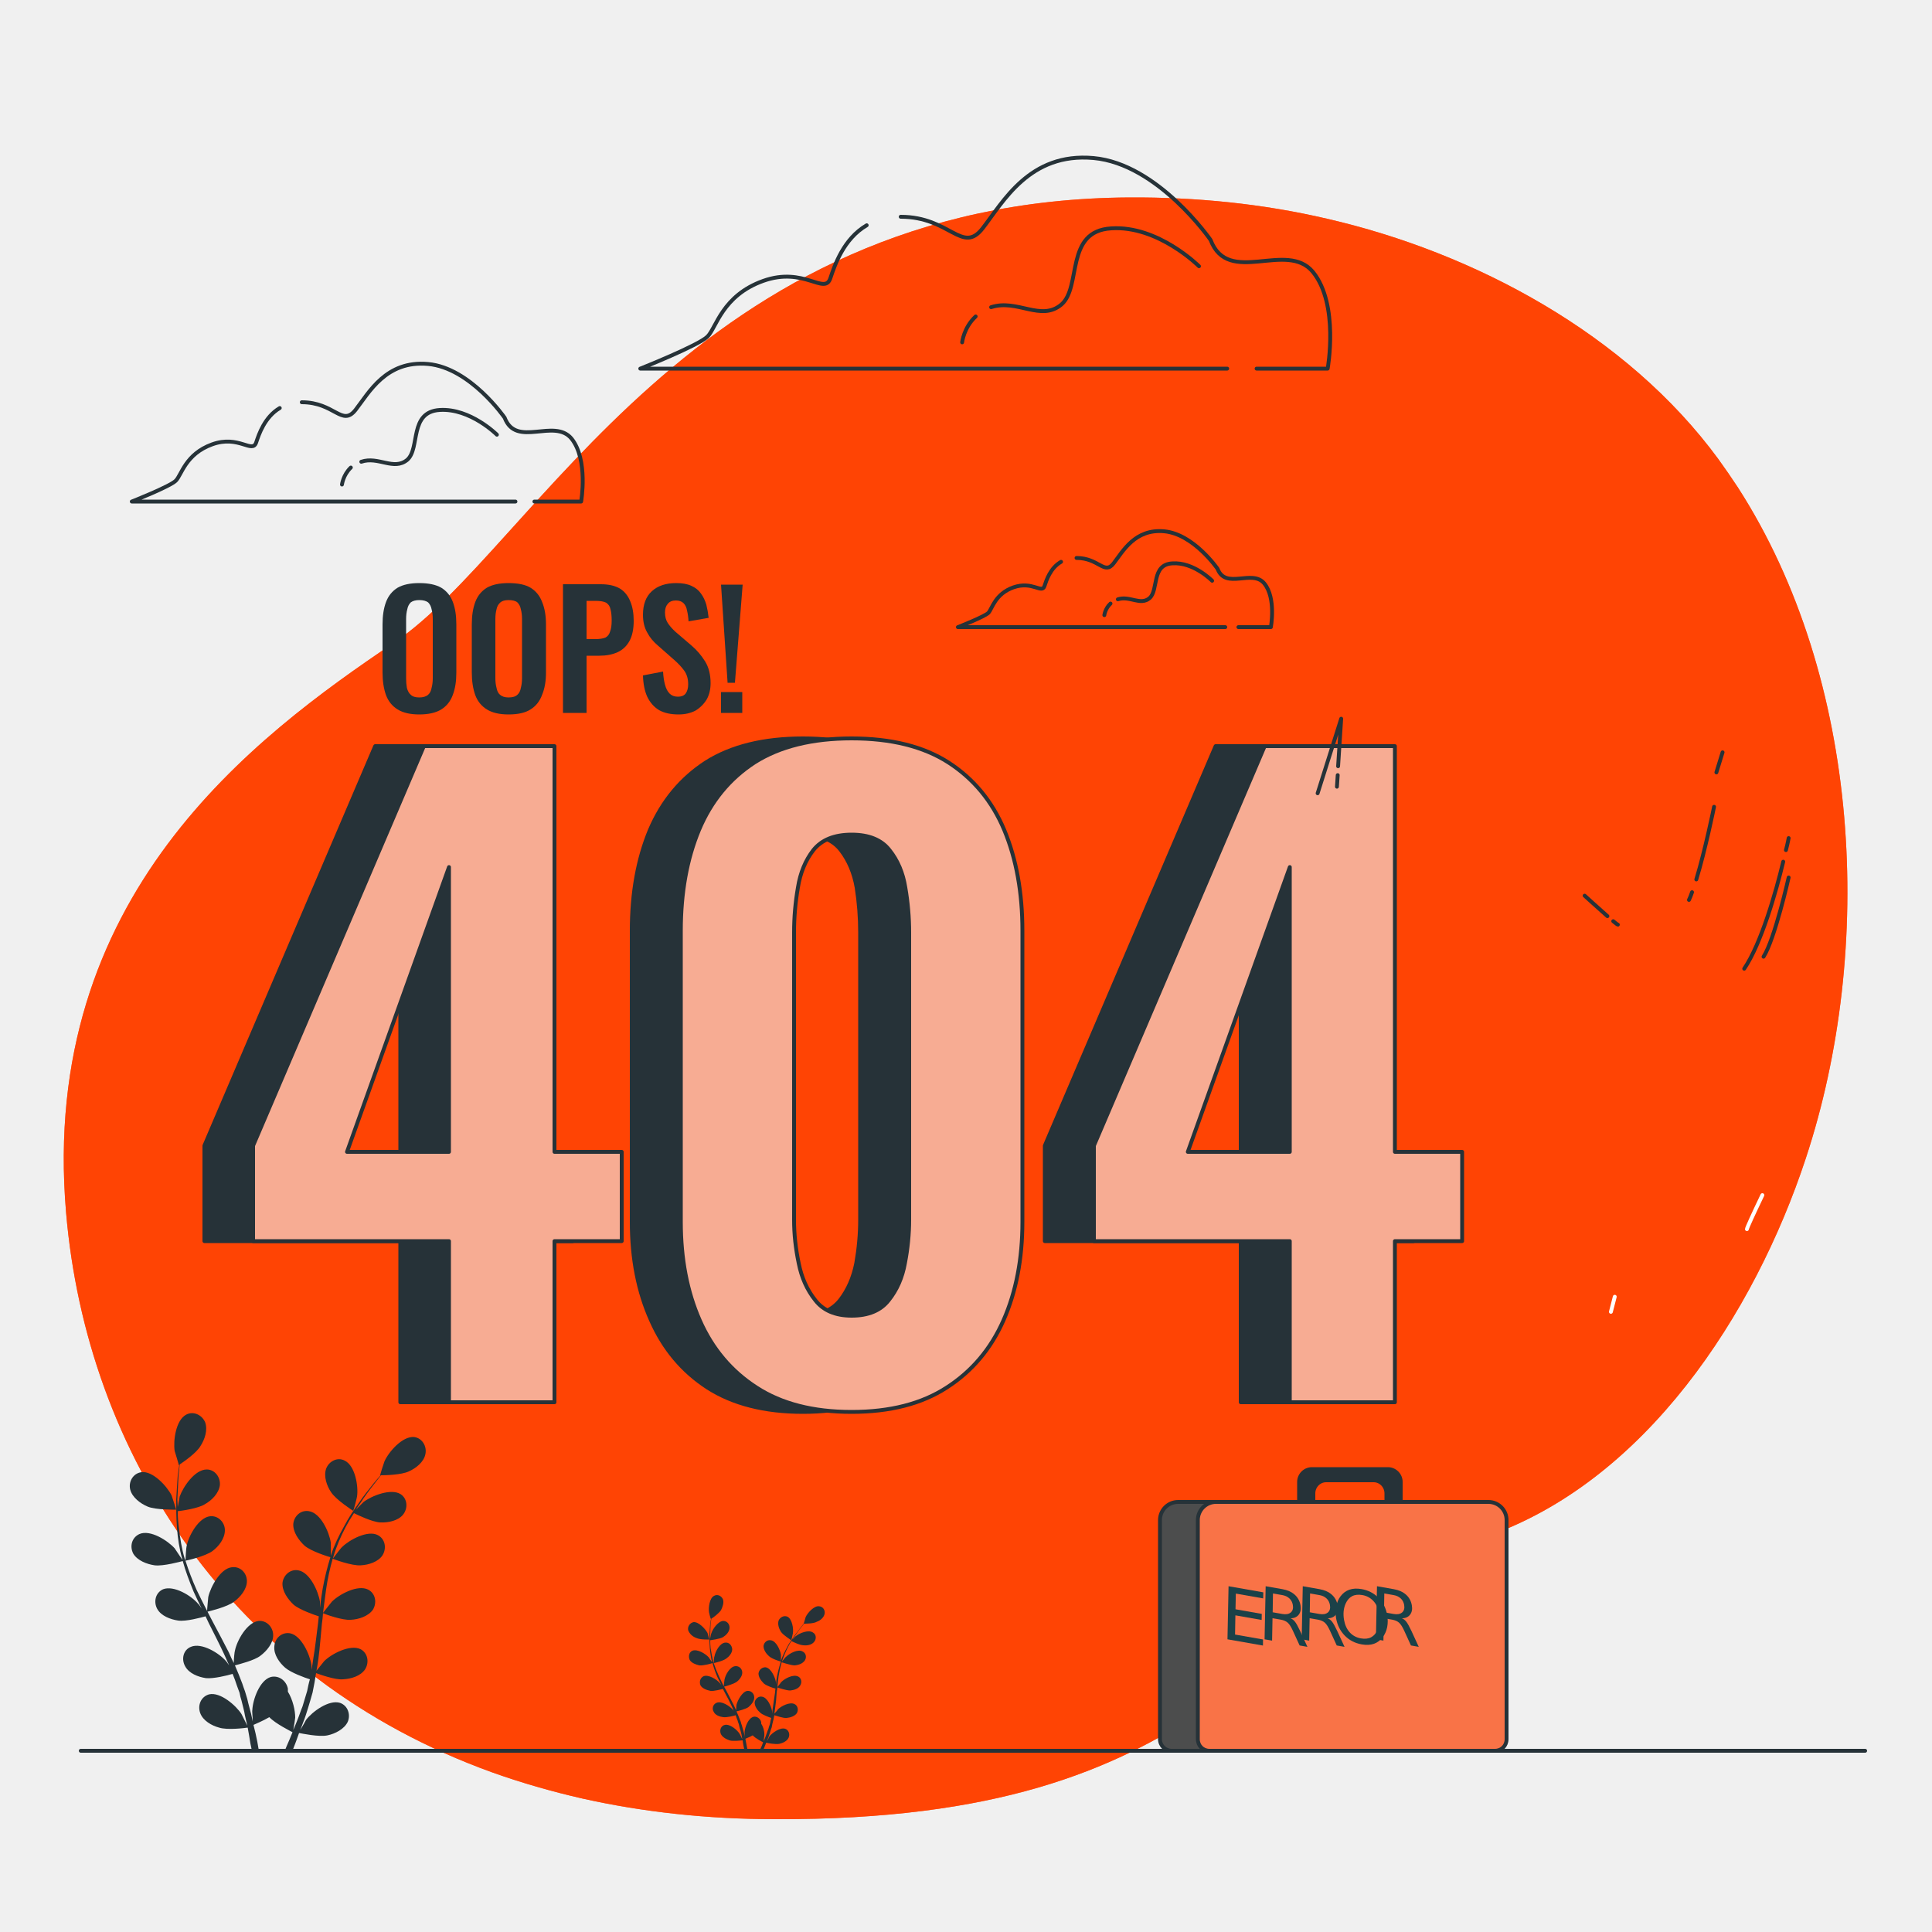
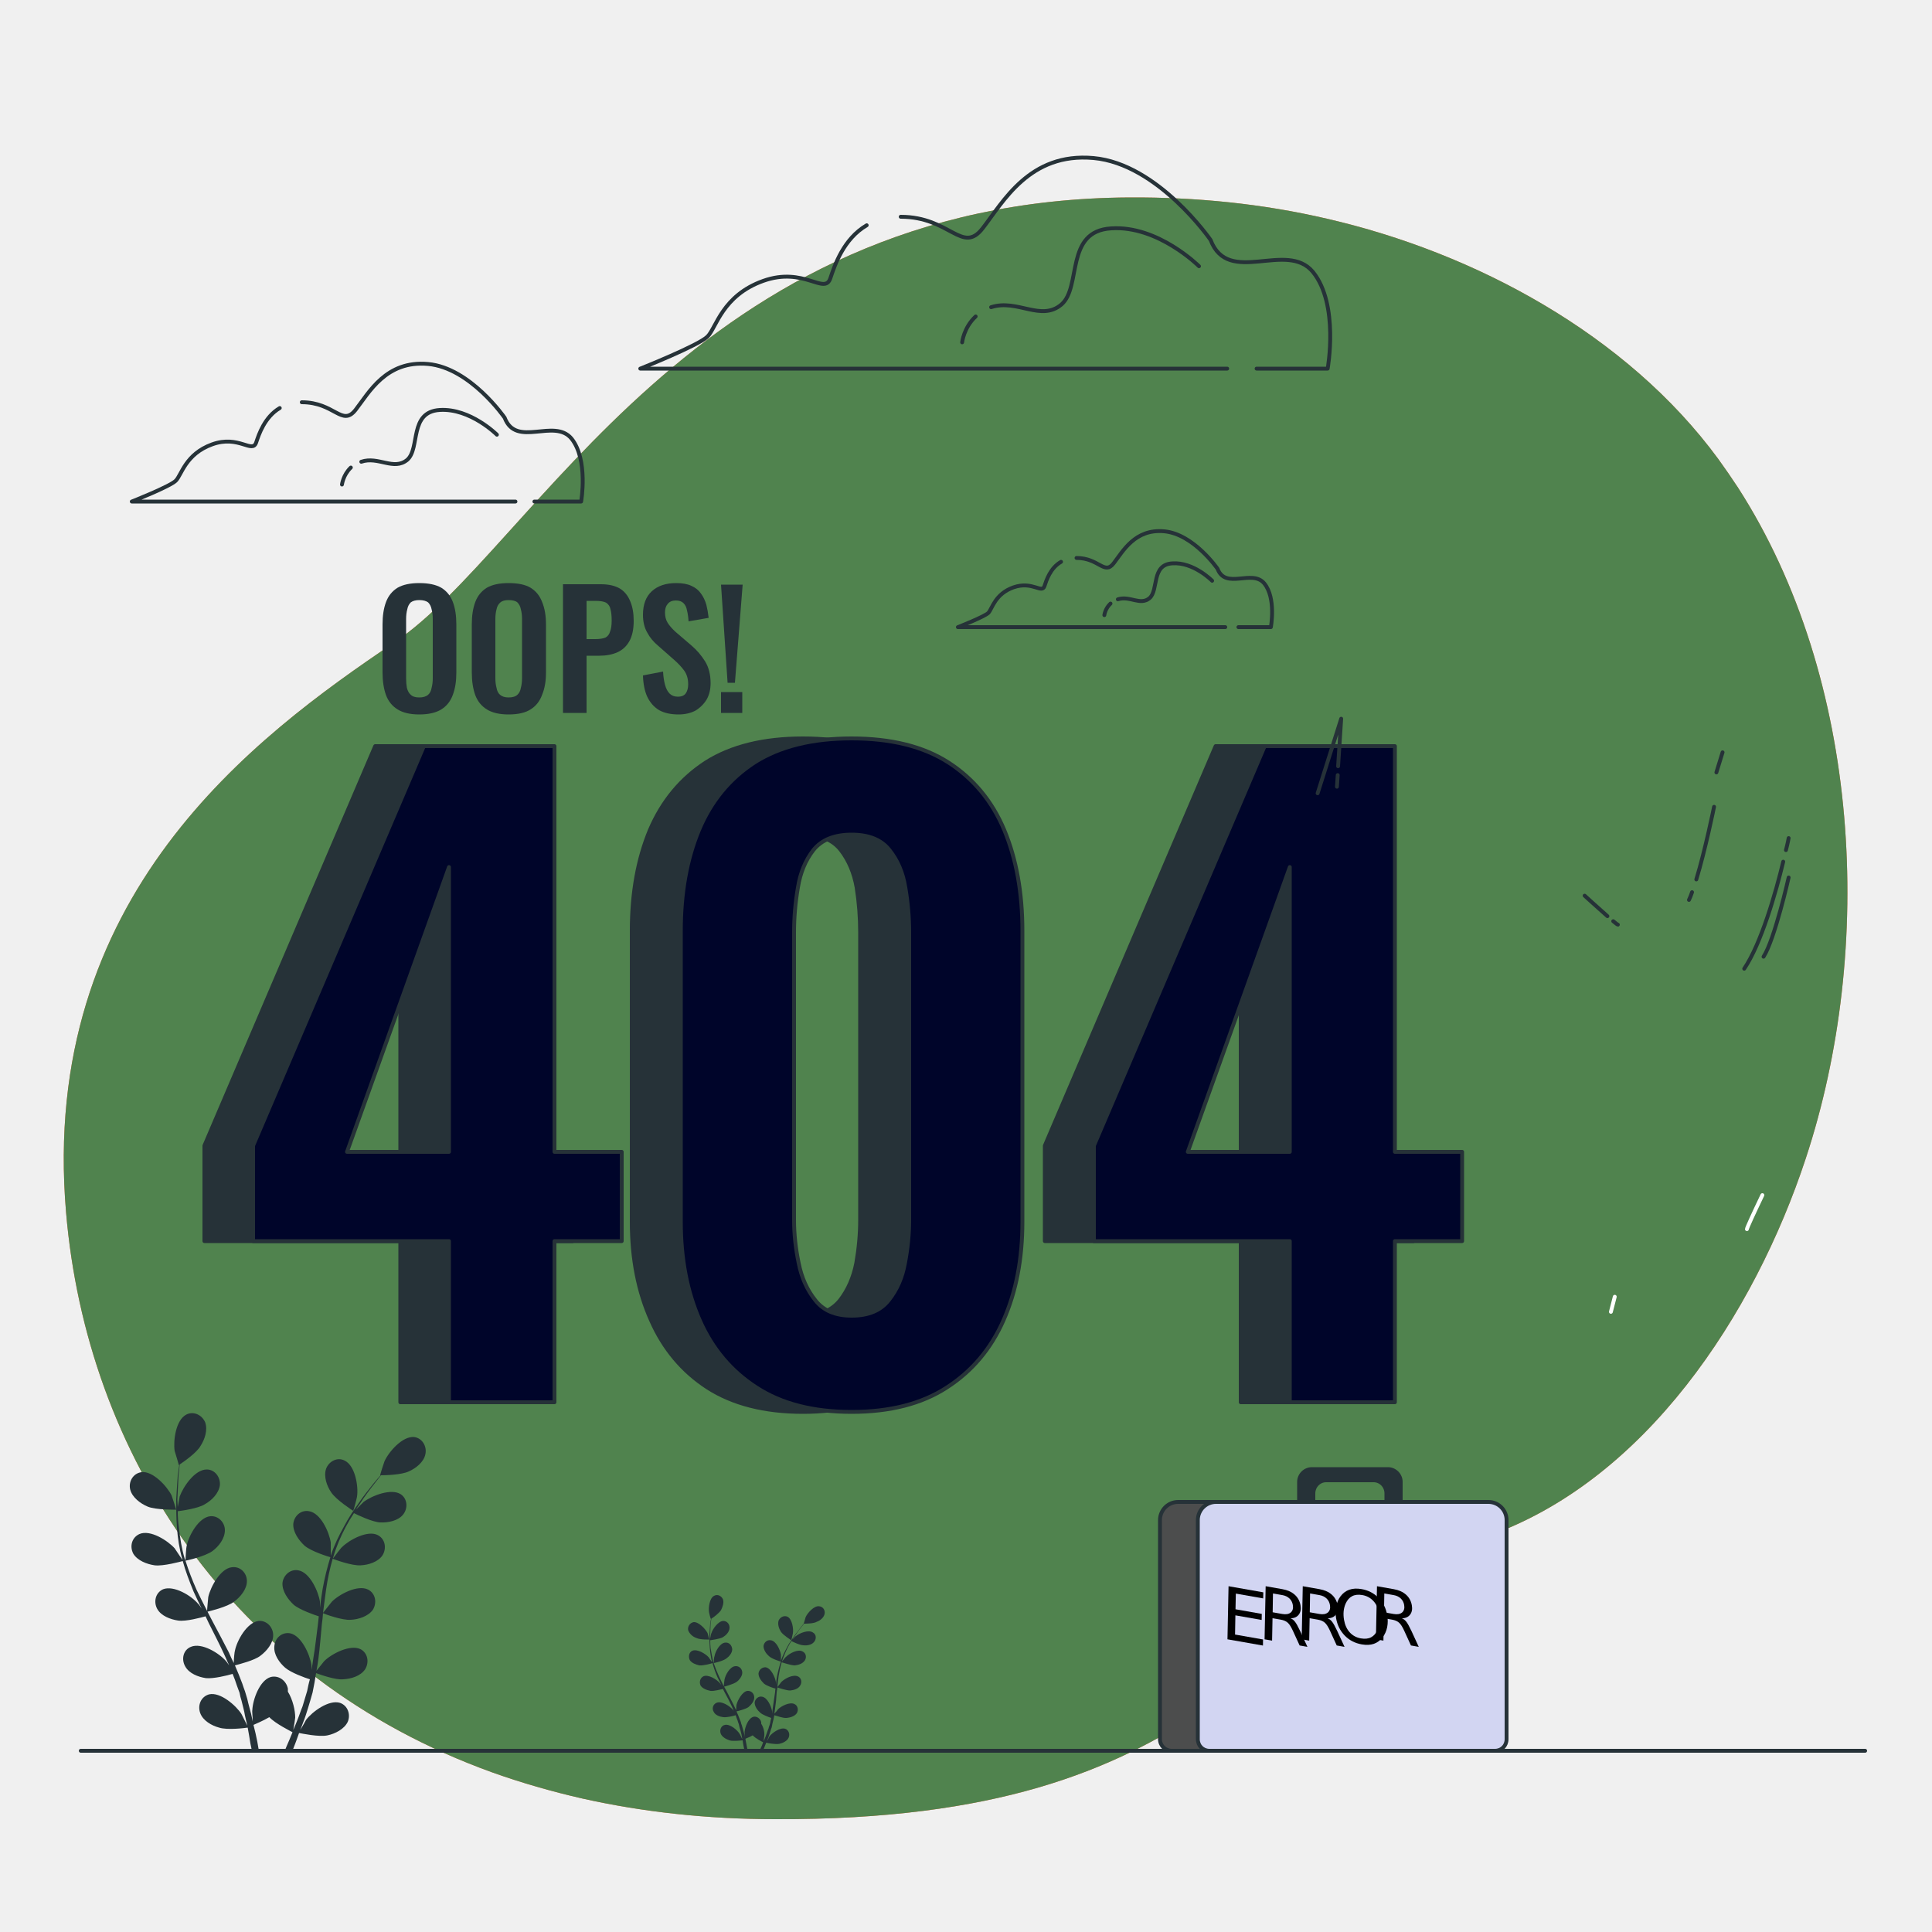
<svg xmlns="http://www.w3.org/2000/svg" version="1.2" viewBox="0 0 500 500" width="500" height="500">
-   <style>tspan{white-space:pre}.a{fill:#ff3d04}.b{opacity:.7;fill:#ff4704}.c{fill:none;stroke:#263238;stroke-linecap:round;stroke-linejoin:round}.d{fill:#263238}.e{fill:#263238;stroke:#263238;stroke-linecap:round;stroke-linejoin:round}.f{fill:#f7ac93;stroke:#263238;stroke-linecap:round;stroke-linejoin:round}.g{fill:#4c4d4d;stroke:#263238;stroke-linecap:round;stroke-linejoin:round}.h{fill:#f97347;stroke:#263238;stroke-linecap:round;stroke-linejoin:round}.i{fill:none;stroke:#fff;stroke-linecap:round;stroke-linejoin:round}.j{fill:#92e3a9;stroke:#263238;stroke-linecap:round;stroke-linejoin:round}.k{fill:#fff;stroke:#263238;stroke-linecap:round;stroke-linejoin:round}.l{fill:#8a8a8a;stroke:#263238;stroke-linecap:round;stroke-linejoin:round}.m{font-size: 24px;fill: #1b4148;font-weight: 400;font-style: italic;font-family: "DejaVuSans-Oblique", "DejaVu Sans"}</style>
+   <style>tspan{white-space:pre}.a{fill:#ff3d04}.b{opacity:.7;fill:#05a16d}.c{fill:none;stroke:#263238;stroke-linecap:round;stroke-linejoin:round}.d{fill:#263238}.e{fill:#263238;stroke:#263238;stroke-linecap:round;stroke-linejoin:round}.f{fill:#00052a;stroke:#263238;stroke-linecap:round;stroke-linejoin:round}.g{fill:#4c4d4d;stroke:#263238;stroke-linecap:round;stroke-linejoin:round}.h{fill:#d2d5f2;stroke:#263238;stroke-linecap:round;stroke-linejoin:round}.i{fill:none;stroke:#fff;stroke-linecap:round;stroke-linejoin:round}.j{fill:#92e3a9;stroke:#263238;stroke-linecap:round;stroke-linejoin:round}.k{fill:#fff;stroke:#263238;stroke-linecap:round;stroke-linejoin:round}.l{fill:#8a8a8a;stroke:#263238;stroke-linecap:round;stroke-linejoin:round}.m{font-size: 24px;fill: #000000;font-weight: 400;font-style: italic;font-family: "DejaVuSans-Oblique", "DejaVu Sans"}</style>
  <path class="a" d="m467.3 299.9c-13.2 40-41.5 83.8-83.3 98-63.1 21.5-68.8 73.3-183.3 72.9-17.9 0-34.5-1.9-49.8-5.3q-12.3-2.8-23.5-6.8c-67.9-24.5-105-82.7-110.3-144.9-7-81.9 48.7-123.1 84.9-147.5 36.3-24.3 77.7-114.6 190.3-115.2 17.2-0.1 34.4 1.6 51.1 5.5 38.3 8.8 77.6 29.9 101.3 62.2q2.6 3.6 5.1 7.4c31.9 49.6 35.5 119.3 17.5 173.7z" />
  <path class="b" d="m467.3 299.9c-13.2 40-41.5 83.8-83.3 98-63.1 21.5-68.8 73.3-183.3 72.9-17.9 0-34.5-1.9-49.8-5.3q-12.3-2.8-23.5-6.8c-67.9-24.5-105-82.7-110.3-144.9-7-81.9 48.7-123.1 84.9-147.5 36.3-24.3 77.7-114.6 190.3-115.2 17.2-0.1 34.4 1.6 51.1 5.5 38.3 8.8 77.6 29.9 101.3 62.2q2.6 3.6 5.1 7.4c31.9 49.6 35.5 119.3 17.5 173.7z" />
  <path class="c" d="m482.7 453.1h-461.8" />
  <path class="d" d="m38.2 389.9c2.1 0.9 7.4 0.8 7.4 0.8 0 0-1.1-3.5-1.2-3.7-1.2-2.4-4.9-6.4-7.8-6-2.2 0.3-3.4 2.5-2.9 4.5 0.5 2 2.6 3.6 4.5 4.4z" />
  <path class="d" d="m40 405.1c2.2 0.3 6.9-1 7.3-1.1 0.7 2.6 1.7 5.2 2.8 7.9q1 2.2 2.1 4.4c-0.4-0.6-0.8-1.2-0.9-1.2-1.7-2.1-6.3-4.9-9.1-3.8-2 0.9-2.5 3.3-1.5 5.1 1 1.8 3.4 2.7 5.4 3 2 0.3 6-0.8 7.1-1.1q0.4 0.9 0.8 1.7c1.4 2.8 2.8 5.5 4 8.1q0.7 1.5 1.3 2.9c-0.4-0.6-0.7-1-0.8-1.1-1.7-2-6.3-4.9-9.1-3.7-2 0.8-2.5 3.2-1.5 5 1 1.9 3.4 2.8 5.4 3.1 1.9 0.2 5.6-0.7 6.9-1.1 0.4 1 0.8 2 1.1 3 0.2 0.6 0.5 1.3 0.7 1.9q0.2 1.1 0.5 2c0.3 1.3 0.7 2.6 0.9 3.9q0.3 1.3 0.6 2.6c-0.5-1-1.4-2.8-1.5-3-1.4-2.2-5.5-5.8-8.4-5.1-2.1 0.6-3 2.8-2.3 4.8 0.7 2 3 3.3 4.9 3.8 2.1 0.7 6.8 0.1 7.4 0q0.4 2.1 0.7 4.1 0.2 1 0.4 1.9h1.8q-0.2-1.1-0.4-2.3-0.4-2.1-1-4.4c0.4-0.2 2.4-1 4.1-2 1.6 1.7 5.5 3.6 6 3.9q-0.8 2-1.6 3.8-0.2 0.5-0.4 1h1.9q0.1-0.1 0.2-0.3 0.8-2 1.6-4.3c0.6 0.1 5.2 1.1 7.4 0.6 1.9-0.4 4.3-1.6 5.2-3.5 0.8-1.9 0-4.2-2-4.9-2.9-0.9-7.2 2.3-8.8 4.4-0.1 0.2-0.9 1.7-1.5 2.6q0.4-0.9 0.7-1.8c0.5-1.2 0.9-2.5 1.3-3.8q0.3-1 0.6-2 0.3-1.1 0.6-2.1 0.5-2.4 0.9-5c1.1 0.4 5 1.8 7 1.6 2-0.1 4.5-0.8 5.7-2.6 1.1-1.8 0.7-4.2-1.2-5.2-2.7-1.3-7.5 1.2-9.4 3.1-0.1 0.1-1.3 1.6-2 2.5q0.3-1.6 0.5-3.1c0.4-3 0.6-6 0.9-9q0.2-1.4 0.3-2.8c0.4 0.2 5 1.9 7.2 1.7 2-0.1 4.5-0.9 5.7-2.6 1.1-1.8 0.7-4.2-1.2-5.2-2.7-1.4-7.5 1.2-9.4 3.1-0.1 0.1-1.8 2.3-2.3 2.9 0.3-2.1 0.5-4.1 0.8-6.1q0.6-4.1 1.7-7.9c0.2 0.1 5 1.9 7.3 1.7 2-0.1 4.5-0.9 5.6-2.6 1.1-1.8 0.7-4.2-1.2-5.2-2.6-1.4-7.4 1.2-9.3 3.1-0.2 0.1-2 2.5-2.3 2.9q0-0.2 0.1-0.5c0.8-2.7 1.9-5.2 3.1-7.5q1-1.9 2.2-3.7c0.8 0.4 4.7 2.3 6.8 2.4 2 0.1 4.6-0.4 5.9-2 1.3-1.6 1.2-4.1-0.6-5.3-2.5-1.6-7.5 0.4-9.6 2-0.1 0.1-1.2 1.2-2 2 0.4-0.6 0.7-1.1 1.1-1.6 1.2-1.9 2.5-3.6 3.6-5q1-1.3 1.8-2.3c1.1 0 5.3-0.1 7.2-1 1.8-0.8 3.9-2.4 4.3-4.5 0.4-2-0.8-4.1-2.9-4.4-3-0.3-6.6 3.8-7.7 6.3-0.1 0.2-1.2 3.6-1.1 3.6h0.1q-0.9 1-1.8 2.1c-1.2 1.5-2.5 3.1-3.8 5-1.3 1.8-2.7 3.9-3.9 6.2-1.3 2.3-2.5 4.8-3.4 7.5q0 0.1 0 0.1c0-0.8 0-3.3 0-3.5-0.4-2.7-2.6-7.6-5.6-8.1-2.1-0.4-3.9 1.2-4.1 3.3-0.1 2.1 1.4 4.2 2.9 5.6 1.7 1.5 6.3 2.9 6.7 3-0.8 2.6-1.5 5.4-2 8.2q-0.4 2.4-0.7 4.9c0-0.8 0-1.5 0-1.6-0.4-2.6-2.6-7.6-5.6-8.1-2.1-0.4-3.9 1.3-4.1 3.3-0.1 2.1 1.4 4.2 2.9 5.6 1.5 1.3 5.5 2.7 6.5 3q-0.1 0.9-0.2 1.9c-0.4 3-0.7 6-1.2 8.9q-0.2 1.6-0.5 3.1c0-0.7 0-1.2 0-1.3-0.4-2.7-2.6-7.6-5.5-8.2-2.2-0.4-4 1.3-4.1 3.4-0.2 2.1 1.3 4.2 2.8 5.5 1.5 1.3 5.1 2.6 6.4 3-0.3 1-0.5 2-0.7 3-0.2 0.7-0.4 1.4-0.6 2q-0.3 1-0.6 2c-0.5 1.2-0.9 2.5-1.4 3.7q-0.5 1.3-1 2.4c0.2-1 0.5-3 0.5-3.2 0-1.8-0.6-4.6-1.9-6.7q0-0.4 0-0.8c-0.4-2-2.3-3.5-4.4-3-2.9 0.8-4.7 5.9-4.8 8.6-0.1 0.1 0.1 1.8 0.1 2.9q-0.2-0.9-0.4-1.9c-0.3-1.2-0.7-2.5-1-3.9q-0.3-1-0.6-2c-0.2-0.6-0.5-1.3-0.7-2q-0.9-2.4-1.9-4.7c1.1-0.3 5.1-1.3 6.6-2.5 1.6-1.2 3.3-3.2 3.3-5.3 0-2.1-1.7-3.9-3.8-3.7-3 0.4-5.6 5.1-6.1 7.7-0.1 0.2-0.3 2.1-0.3 3.2q-0.7-1.4-1.3-2.8c-1.4-2.7-2.8-5.4-4.2-8q-0.7-1.3-1.3-2.5c0.4-0.1 5.1-1.2 6.9-2.6 1.6-1.2 3.3-3.2 3.3-5.3 0-2.1-1.7-3.9-3.9-3.6-2.9 0.3-5.5 5-6.1 7.7 0 0.2-0.3 2.9-0.3 3.6q-1.4-2.7-2.7-5.4-1.7-3.8-2.9-7.6c0.2 0 5.1-1.1 7-2.5 1.6-1.2 3.2-3.2 3.2-5.4 0-2-1.7-3.8-3.8-3.6-3 0.3-5.6 5.1-6.1 7.7-0.1 0.2-0.3 3.2-0.3 3.7q-0.1-0.2-0.2-0.4c-0.8-2.7-1.2-5.4-1.5-8q-0.3-2.2-0.3-4.3c0.9-0.1 5.3-0.7 7-1.8 1.8-1 3.6-2.8 3.9-4.9 0.2-2.1-1.3-4.1-3.4-4.1-3.1 0-6.1 4.5-7 7 0 0.2-0.3 1.6-0.5 2.7 0-0.6-0.1-1.3-0.1-1.9 0.1-2.3 0.2-4.3 0.3-6.2q0.2-1.5 0.3-2.9c0.9-0.6 4.4-3 5.4-4.8 1.1-1.7 1.9-4.1 1.2-6.1-0.8-1.9-3-3-4.9-2-2.7 1.4-3.4 6.7-3 9.4 0.1 0.2 1.1 3.7 1.1 3.7 0 0 0.1 0 0.1-0.1q-0.2 1.3-0.4 2.8c-0.1 1.8-0.3 3.9-0.4 6.2 0 2.3 0 4.7 0.2 7.3 0.2 2.7 0.6 5.4 1.4 8.2q0 0 0 0.1c-0.5-0.8-1.9-2.8-2-3-1.8-2-6.3-4.9-9.1-3.7-2 0.9-2.6 3.2-1.6 5.1 1.1 1.8 3.5 2.7 5.5 3z" />
  <path class="d" d="m91.4 391c0.1 0 1-3.5 1-3.7 0.4-2.7-0.5-8-3.2-9.3-1.9-1-4.1 0.2-4.8 2.1-0.7 2 0.2 4.5 1.3 6.1 1.3 2 5.7 4.8 5.7 4.8z" />
  <path class="d" d="m180.2 423.9c1 0.5 3.4 0.4 3.4 0.4 0 0-0.5-1.6-0.5-1.7-0.6-1.1-2.3-2.9-3.6-2.8-1 0.2-1.6 1.2-1.4 2.1 0.3 0.9 1.2 1.7 2.1 2z" />
  <path class="d" d="m181 431c1.1 0.1 3.2-0.5 3.4-0.6q0.5 1.9 1.3 3.7 0.5 1 1 2c-0.2-0.3-0.4-0.5-0.4-0.5-0.8-1-3-2.3-4.2-1.8-0.9 0.4-1.2 1.5-0.8 2.4 0.5 0.8 1.6 1.2 2.6 1.4 0.9 0.1 2.7-0.4 3.2-0.5q0.2 0.4 0.4 0.8 1 1.8 1.9 3.7 0.3 0.6 0.5 1.3c-0.1-0.3-0.3-0.5-0.3-0.5-0.8-0.9-2.9-2.3-4.2-1.7-0.9 0.4-1.2 1.5-0.7 2.3 0.4 0.9 1.6 1.3 2.5 1.4 0.9 0.1 2.6-0.3 3.2-0.5q0.2 0.7 0.5 1.4 0.1 0.4 0.3 0.9 0.1 0.5 0.2 0.9 0.3 0.9 0.5 1.8 0.1 0.6 0.2 1.2c-0.2-0.4-0.6-1.3-0.7-1.4-0.6-1-2.5-2.6-3.8-2.3-1 0.2-1.4 1.3-1.1 2.2 0.3 0.9 1.4 1.5 2.3 1.8 0.9 0.3 3.1 0 3.4 0q0.1 0.9 0.3 1.8 0.1 0.5 0.2 0.9h0.8q-0.1-0.5-0.2-1-0.2-1-0.4-2.1c0.1-0.1 1.1-0.4 1.9-0.9 0.7 0.8 2.5 1.7 2.7 1.8q-0.3 0.9-0.7 1.7-0.1 0.3-0.2 0.5h0.9q0-0.1 0-0.1 0.4-1 0.8-2c0.3 0.1 2.4 0.5 3.4 0.3 0.9-0.2 2-0.7 2.4-1.6 0.4-0.9 0-2-0.9-2.3-1.3-0.4-3.3 1-4.1 2 0 0.1-0.4 0.8-0.6 1.2q0.1-0.4 0.3-0.8 0.3-0.9 0.6-1.8 0.1-0.4 0.3-0.9c0.1-0.3 0.1-0.6 0.2-1q0.3-1.1 0.5-2.2c0.5 0.1 2.2 0.8 3.2 0.7 0.9-0.1 2-0.4 2.6-1.2 0.5-0.8 0.3-2-0.6-2.4-1.2-0.6-3.4 0.5-4.3 1.4 0 0.1-0.6 0.8-0.9 1.1q0.1-0.7 0.2-1.4 0.3-2 0.4-4.1 0.1-0.7 0.2-1.3c0.2 0.1 2.3 0.8 3.3 0.8 0.9-0.1 2.1-0.4 2.6-1.3 0.5-0.8 0.3-1.9-0.5-2.3-1.3-0.7-3.5 0.5-4.4 1.4 0 0-0.8 1.1-1 1.3q0.1-1.4 0.3-2.8 0.3-1.9 0.8-3.6c0.1 0 2.3 0.8 3.4 0.8 0.9-0.1 2-0.4 2.6-1.3 0.5-0.8 0.3-1.9-0.6-2.3-1.2-0.7-3.4 0.5-4.3 1.4-0.1 0-0.9 1.1-1.1 1.3q0.1-0.1 0.1-0.2c0.4-1.2 0.9-2.4 1.4-3.4q0.5-1 1-1.8c0.4 0.2 2.2 1.1 3.2 1.1 0.9 0.1 2.1-0.1 2.7-0.9 0.6-0.7 0.6-1.9-0.3-2.4-1.1-0.8-3.4 0.1-4.4 0.9-0.1 0-0.5 0.5-0.9 0.9q0.2-0.4 0.5-0.7c0.6-0.9 1.1-1.7 1.7-2.4q0.4-0.5 0.8-1c0.5 0 2.5 0 3.3-0.5 0.9-0.3 1.8-1.1 2-2 0.2-1-0.4-1.9-1.4-2-1.3-0.2-3 1.7-3.5 2.8 0 0.1-0.5 1.7-0.5 1.7q-0.4 0.5-0.8 1c-0.5 0.7-1.1 1.4-1.7 2.3-0.6 0.8-1.3 1.8-1.8 2.8-0.6 1.1-1.2 2.3-1.6 3.5q0 0 0 0.1c0-0.4 0-1.6 0-1.7-0.2-1.2-1.2-3.5-2.6-3.7-1-0.2-1.8 0.6-1.9 1.5 0 1 0.7 2 1.4 2.6 0.7 0.7 2.9 1.4 3.1 1.4q-0.6 1.8-1 3.8-0.2 1.1-0.3 2.2c0-0.3 0-0.7 0-0.7-0.2-1.2-1.2-3.5-2.6-3.8-0.9-0.1-1.8 0.6-1.9 1.6 0 1 0.7 1.9 1.4 2.6 0.7 0.6 2.5 1.2 3 1.3q-0.1 0.5-0.1 0.9-0.3 2.1-0.6 4.1-0.1 0.8-0.2 1.5c0-0.3 0-0.6 0-0.7-0.2-1.2-1.2-3.5-2.6-3.7-0.9-0.2-1.8 0.6-1.9 1.5 0 1 0.7 2 1.4 2.6 0.6 0.6 2.3 1.2 2.9 1.4q-0.2 0.7-0.3 1.4-0.1 0.4-0.3 0.9-0.1 0.5-0.3 0.9-0.3 0.9-0.6 1.7-0.2 0.6-0.5 1.1c0.1-0.4 0.2-1.4 0.2-1.4 0.1-0.9-0.2-2.2-0.8-3.1q0-0.2 0-0.4c-0.2-0.9-1.1-1.6-2-1.4-1.4 0.4-2.2 2.7-2.3 3.9 0 0.1 0 0.9 0.1 1.4q-0.1-0.4-0.2-0.9-0.2-0.8-0.5-1.8-0.1-0.4-0.3-0.9c0-0.3-0.2-0.6-0.3-0.9q-0.4-1.1-0.9-2.2c0.5-0.1 2.4-0.6 3.1-1.1 0.7-0.6 1.5-1.5 1.5-2.5 0-1-0.8-1.8-1.8-1.7-1.3 0.2-2.5 2.4-2.8 3.6 0 0.1-0.1 0.9-0.1 1.4q-0.3-0.6-0.6-1.3-0.9-1.8-1.9-3.7-0.3-0.5-0.6-1.1c0.1 0 2.3-0.6 3.2-1.2 0.7-0.5 1.5-1.5 1.5-2.4 0-1-0.8-1.8-1.8-1.7-1.4 0.1-2.6 2.3-2.8 3.5 0 0.1-0.2 1.4-0.2 1.7q-0.6-1.2-1.2-2.5-0.8-1.7-1.4-3.5c0.1 0 2.4-0.5 3.3-1.2 0.7-0.5 1.5-1.4 1.5-2.4-0.1-1-0.8-1.8-1.8-1.7-1.4 0.1-2.6 2.3-2.8 3.6-0.1 0-0.2 1.4-0.2 1.7q0-0.1-0.1-0.2c-0.3-1.3-0.5-2.5-0.7-3.7q-0.1-1-0.1-2c0.4-0.1 2.4-0.3 3.3-0.8 0.8-0.5 1.6-1.3 1.7-2.3 0.1-1-0.6-1.9-1.6-1.9-1.3 0-2.8 2.1-3.1 3.2-0.1 0.1-0.2 0.8-0.3 1.3q0-0.5 0-0.9c0-1 0.1-2 0.1-2.8q0.1-0.8 0.2-1.4c0.4-0.2 2-1.4 2.5-2.2 0.4-0.8 0.8-1.9 0.5-2.8-0.4-0.9-1.4-1.4-2.3-0.9-1.2 0.6-1.5 3.1-1.3 4.3 0 0.1 0.4 1.7 0.5 1.7q-0.1 0.6-0.2 1.2c-0.1 0.9-0.1 1.9-0.2 2.9 0 1.1 0 2.2 0.1 3.4 0.1 1.2 0.3 2.5 0.6 3.8q0.1 0 0.1 0c-0.3-0.3-0.9-1.3-1-1.4-0.8-0.9-2.9-2.2-4.2-1.7-0.9 0.4-1.1 1.5-0.7 2.4 0.5 0.8 1.6 1.2 2.5 1.4z" />
  <path class="d" d="m204.8 424.5c0 0 0.4-1.7 0.4-1.8 0.2-1.2-0.2-3.7-1.4-4.3-0.9-0.4-1.9 0.1-2.3 1-0.3 1 0.1 2.1 0.6 2.9 0.6 0.9 2.7 2.2 2.7 2.2z" />
  <path class="c" d="m224.3 58.3c-6 3.5-8.3 10.4-9.4 13.7-1.5 4.5-6.8-3.1-17.4 0.7-10.6 3.8-12.1 12.1-14.4 14.4-2.3 2.3-17.4 8.3-17.4 8.3h151.9" />
  <path class="c" d="m325.2 95.4h18.4c0 0 3-16.6-3.8-25-6.8-8.3-21.9 3.8-26.5-8.3 0 0-13.6-19.7-30.3-21.2-16.6-1.5-23.4 11.4-28.7 18.2-5.3 6.8-8.4-3-21.2-3" />
  <path class="c" d="m252.5 81.9c-3.1 2.9-3.5 6.7-3.5 6.7" />
  <path class="c" d="m310.3 68.9c0 0-10.6-10.6-22.7-9.8-12.1 0.7-7.6 15.1-12.9 19.7-5.3 4.5-11.4-1.5-18.2 0.7" />
  <path class="c" d="m72.4 105.6c-3.9 2.3-5.4 6.8-6.1 8.9-1 3-4.5-2-11.4 0.5-6.9 2.5-7.9 7.9-9.4 9.4-1.5 1.5-11.4 5.4-11.4 5.4h99.3" />
  <path class="c" d="m138.3 129.8h12.1c0 0 1.9-10.8-2.5-16.3-4.5-5.4-14.3 2.5-17.3-5.4 0 0-8.9-12.9-19.8-13.9-10.9-1-15.3 7.4-18.8 11.9-3.5 4.4-5.4-2-13.9-2" />
  <path class="c" d="m90.8 121c-2 1.9-2.3 4.4-2.3 4.4" />
  <path class="c" d="m128.6 112.5c0 0-6.9-6.9-14.8-6.4-8 0.5-5 9.9-8.4 12.9-3.5 2.9-7.5-1-11.9 0.5" />
  <path class="c" d="m274.6 145.4c-2.8 1.6-3.8 4.8-4.3 6.3-0.7 2-3.1-1.4-8 0.3-4.8 1.7-5.5 5.5-6.5 6.6-1 1-7.9 3.7-7.9 3.7h69.2" />
  <path class="c" d="m320.5 162.3h8.4c0 0 1.4-7.5-1.7-11.3-3.1-3.8-10 1.7-12.1-3.8 0 0-6.2-9-13.8-9.7-7.6-0.7-10.7 5.2-13.1 8.3-2.4 3.1-3.8-1.4-9.6-1.4" />
  <path class="c" d="m287.4 156.2c-1.4 1.3-1.6 3-1.6 3" />
  <path class="c" d="m313.7 150.3c0 0-4.8-4.9-10.3-4.5-5.5 0.3-3.5 6.9-5.9 9-2.4 2-5.1-0.7-8.2 0.3" />
  <path fill-rule="evenodd" class="e" d="m103.6 362.9v-41.7h-50.7v-24.7l44.2-103.4h33.7v105h17.4v23.1h-17.4v41.7zm-26.4-64.8h26.4v-73.7z" />
  <path fill-rule="evenodd" class="e" d="m207.8 365.4q-14.9 0-24.7-6.3-9.7-6.3-14.6-17.4-5-11.1-5-25.5v-75.3q0-14.8 4.7-26.1 4.8-11.2 14.5-17.5 9.8-6.2 25.1-6.2 15.3 0 25 6.2 9.7 6.3 14.5 17.5 4.7 11.3 4.7 26.1v75.3q0 14.4-5 25.5-4.9 11.1-14.6 17.4-9.8 6.3-24.6 6.3zm0-24.9q6.4 0 9.6-4 3.1-4 4.2-9.6 1-5.7 1-11.2v-74.4q0-5.8-0.9-11.6-1-5.7-4.1-9.7-3.1-4-9.8-4-6.8 0-9.9 4-3.1 4-4.1 9.7-0.9 5.8-0.9 11.6v74.4q0 5.5 1.1 11.2 1.2 5.6 4.3 9.6 3.2 4 9.5 4z" />
  <path fill-rule="evenodd" class="e" d="m321.1 362.9v-41.7h-50.7v-24.7l44.2-103.4h33.8v105h17.4v23.1h-17.4v41.7zm-26.4-64.8h26.4v-73.7z" />
  <path fill-rule="evenodd" class="f" d="m116.2 362.9v-41.7h-50.7v-24.7l44.2-103.4h33.8v105h17.4v23.1h-17.4v41.7zm-26.4-64.8h26.4v-73.7z" />
  <path fill-rule="evenodd" class="f" d="m220.4 365.4q-14.9 0-24.6-6.3-9.8-6.3-14.7-17.4-4.9-11.1-4.9-25.5v-75.3q0-14.8 4.7-26.1 4.7-11.2 14.4-17.5 9.8-6.2 25.1-6.2 15.3 0 25 6.2 9.8 6.3 14.5 17.5 4.7 11.3 4.7 26.1v75.3q0 14.4-4.9 25.5-4.9 11.1-14.7 17.4-9.7 6.3-24.6 6.3zm0-24.9q6.5 0 9.6-4 3.2-4 4.2-9.6 1.1-5.7 1.1-11.2v-74.4q0-5.8-1-11.6-0.9-5.7-4.1-9.7-3.1-4-9.8-4-6.7 0-9.9 4-3.1 4-4 9.7-1 5.8-1 11.6v74.4q0 5.5 1.2 11.2 1.1 5.6 4.3 9.6 3.1 4 9.4 4z" />
  <path fill-rule="evenodd" class="f" d="m333.8 362.9v-41.7h-50.7v-24.7l44.2-103.4h33.7v105h17.4v23.1h-17.4v41.7zm-26.4-64.8h26.4v-73.7z" />
  <path fill-rule="evenodd" class="d" d="m108.5 184.9q-3.5 0-5.6-1.3-2.1-1.3-3-3.7-0.9-2.5-0.9-5.9v-12.4q0-3.4 0.9-5.8 0.9-2.4 3-3.7 2.1-1.2 5.6-1.2 3.6 0 5.7 1.2 2.1 1.3 3 3.7 0.9 2.4 0.9 5.8v12.5q0 3.3-0.9 5.7-0.9 2.5-3 3.8-2.1 1.3-5.7 1.3zm0-4.4q1.5 0 2.3-0.7 0.7-0.6 0.9-1.8 0.3-1.1 0.3-2.5v-15.3q0-1.4-0.3-2.5-0.2-1.1-0.9-1.8-0.8-0.6-2.3-0.6-1.4 0-2.2 0.6-0.7 0.7-0.9 1.8-0.3 1.1-0.3 2.5v15.3q0 1.4 0.2 2.5 0.3 1.2 1 1.8 0.7 0.7 2.2 0.7z" />
  <path fill-rule="evenodd" class="d" d="m131.6 184.9q-3.5 0-5.6-1.3-2.1-1.3-3-3.7-0.9-2.5-0.9-5.9v-12.4q0-3.4 0.9-5.8 0.9-2.4 3-3.7 2.1-1.2 5.6-1.2 3.7 0 5.7 1.2 2.1 1.3 3 3.7 1 2.4 1 5.8v12.5q0 3.3-1 5.7-0.9 2.5-3 3.8-2 1.3-5.7 1.3zm0-4.4q1.6 0 2.3-0.7 0.7-0.6 0.9-1.8 0.3-1.1 0.3-2.5v-15.3q0-1.4-0.3-2.5-0.2-1.1-0.9-1.8-0.7-0.6-2.3-0.6-1.4 0-2.1 0.6-0.8 0.7-1 1.8-0.3 1.1-0.3 2.5v15.3q0 1.4 0.3 2.5 0.2 1.2 0.9 1.8 0.8 0.7 2.2 0.7z" />
  <path fill-rule="evenodd" class="d" d="m145.7 184.5v-33.3h9.8q3 0 4.9 1.1 1.8 1.1 2.7 3.3 0.9 2.1 0.9 5.1 0 3.2-1.1 5.2-1.1 2-3.1 2.9-2 0.9-4.7 0.9h-3.3v14.8zm6.1-19.1h2.3q1.6 0 2.6-0.4 0.9-0.5 1.2-1.6 0.4-1 0.4-2.8 0-1.8-0.3-2.9-0.2-1.1-1.1-1.7-0.9-0.5-2.8-0.5h-2.3z" />
  <path class="d" d="m175.6 184.9q-3 0-5-1.1-2-1.2-3.1-3.5-1-2.2-1.1-5.5l5.2-1q0.1 1.9 0.5 3.4 0.4 1.5 1.2 2.3 0.8 0.8 2.1 0.8 1.5 0 2.1-0.9 0.6-0.9 0.6-2.3 0-2.1-1-3.5-1-1.4-2.6-2.8l-4.2-3.7q-1.8-1.5-2.8-3.4-1.1-1.9-1.1-4.6 0-4 2.3-6.1 2.3-2.1 6.3-2.1 2.4 0 3.9 0.7 1.6 0.7 2.5 2 0.9 1.2 1.4 2.9 0.4 1.6 0.6 3.4l-5.2 0.9q-0.1-1.6-0.4-2.8-0.2-1.2-0.9-1.9-0.7-0.7-2-0.7-1.4 0-2.1 0.9-0.7 0.8-0.7 2.2 0 1.6 0.7 2.7 0.7 1.1 2 2.3l4.2 3.6q2 1.7 3.5 4.1 1.4 2.3 1.4 5.6 0 2.4-1 4.2-1.1 1.8-2.9 2.9-1.9 1-4.4 1z" />
  <path class="d" d="m186.6 184.5v-5.4h5.5v5.4zm1.7-7.8l-1.7-25.4h5.6l-2 25.4z" />
  <path class="e" d="m336.2 383.5v7.1h3.7v-4.1c0-1.9 1.5-3.4 3.3-3.4h12.3c1.8 0 3.3 1.5 3.3 3.4v4.1h3.7v-7.1c0-1.8-1.5-3.3-3.3-3.3h-19.7c-1.8 0-3.3 1.5-3.3 3.3z" />
  <path class="g" d="m375.5 388.7h-70.6c-2.6 0-4.7 2.1-4.7 4.7v56.7c0 1.7 1.4 3 3 3h73.9c1.7 0 3.1-1.3 3.1-3v-56.7c0-2.6-2.1-4.7-4.7-4.7z" />
  <path class="h" d="m385.2 388.7h-70.5c-2.6 0-4.7 2.1-4.7 4.7v56.7c0 1.7 1.3 3 3 3h73.9c1.7 0 3-1.3 3-3v-56.7c0-2.6-2.1-4.7-4.7-4.7z" />
  <path class="e" d="m632 302.2c0 0-20.1 60.4-21.8 71.3-1.8 10.9-0.7 24.5 0.4 31.4 1 6.8 11.7 66.1 11.7 66.1 0 0-2.6-0.8-2.8 1.1-0.2 1.9 0.5 10 0.5 10 0 0-2.8 3.9-10.1 8.1-7.3 4.3-10.9 5.5-8.7 6.9 2.2 1.4 11.5 1.9 15.3 1.3 3.8-0.5 14.1-1.7 15.7-2 1.7-0.3 6.8 0.8 8.4-2.1 1.6-2.9 0.4-11.7 0.8-14.9 0.4-3.1-1.8-8-1.9-8.8 0-0.7-2-67.7-2-67.7l1.3-16.7c0 0-0.4 15.9 1.4 17.7 1.9 1.7 20.9 67.9 20.9 67.9l-1.9 2.9 2.3 6.4-1.8 4.1c0 0-8.6 8.1-12.2 10.1-3.5 2-7.1 2.6-5.1 4.2 1.9 1.6 21 0.7 21 0.7l20-4.1c0 0 3-3.4 2.5-6.2-0.6-2.9-3.2-13.1-3.2-13.1 0 0 0.6-13.4-0.1-13.9-0.7-0.4-4.4-5.4-4.7-7.3-0.3-1.9-2.4-39.3-4.6-45.6-2.2-6.3-4.9-16.1-4.9-16.1 0 0 1.6-1.6 1.7-3.3 0.1-1.7-0.4-4.7-0.4-4.7 0 0 20.8-54.3 21.8-57.5 1-3.1 5.3-19.8 5.3-26.5 0-6.7-0.5-11.7-0.5-11.7 0 0-16.3 7.4-32.8 8.1-16.4 0.8-31-0.2-31-0.2z" />
  <path class="i" d="m557.9 264.3c0 0 0 16.3 8.2 19.4" />
  <path class="i" d="m566.7 257.5c0 0 0.4 11-1.7 20.8" />
  <path class="i" d="m456.1 309.3c-2.3 4.8-4 8.5-4 8.8" />
  <path class="i" d="m551.9 283.5c0 0-5.2 11-9.5 20" />
  <path class="i" d="m588.9 330.3l8.8-37.8-9.3-8.2" />
  <path class="i" d="m416.9 339.5l1-3.9" />
  <path class="j" d="m603.1 173.6l-24 10.4c0 0 14.3-29.7 14.9-31.4 0.6-1.8-7.9-16.4-7.7-17 0.2-0.6 7.5-9.5 7.7-11.4 0.2-1.9 4.2-8.7 1.2-9.1-3.1-0.4-19.5 14.9-19.9 18.7-0.4 3.9 7.3 17 8.1 18.2 0.8 1.1-39.8 44.6-40.5 51.5-0.8 7 2.5 11.4 8.3 12.2 5.7 0.7 51.3-14.9 58.2-16.8 7-2 9.3 1.1 9.3 1.1 0 0 21.8 26.5 23.4 29.8 1.5 3.2 0.7 15.4-1 19.1-1.7 3.6-3.7 10-2.7 11 1 0.9 1.7 2.1 4.6 2.9 2.9 0.8 23 3.2 34.4 1.5 11.4-1.7 24.9-7.7 28-10 3-2.3 3.4-5.1 3.4-8.5 0-3.5-2.3-6.6-3.8-10.1-1.6-3.4-11.8-35.3-16-45.5-4.3-10.2-2.9-18-19-27-16-9.1-34.8-7.2-34.8-7.2z" />
  <path class="c" d="m346.2 200.6l-0.2 3" />
  <path class="c" d="m341 205.3l6.1-19.3-0.8 12.3" />
  <path class="c" d="m567.4 165.8c0 0 1 7.4 10.4 7.8" />
  <path class="k" d="m591.6 197.3c0 0-7-4.6-14.1-6.9" />
  <path class="c" d="m611.4 194.8q-1.2-0.2-2.3-0.3" />
  <path class="c" d="m585.1 199.9c0 0-4.9-1.4-11-2.6" />
  <path class="c" d="m417.5 238.4c0.6 0.5 1.1 0.9 1.2 0.9" />
  <path class="c" d="m410.1 231.8c0 0 3.4 3.1 5.9 5.3" />
  <path class="c" d="m568.7 270.1l17.2-10.8" />
  <path class="c" d="m461.5 223c-1.9 7.9-5.7 21.2-10.1 27.7" />
  <path class="c" d="m462.9 216.9c0 0-0.2 1.2-0.7 3.1" />
  <path class="c" d="m462.9 227.1c0 0-3.6 16-6.5 20.5" />
  <path class="k" d="m600.2 159c2.5-5.4 4.6-9.8 4.8-10.4 0.6-1.8-7.9-16.4-7.7-17 0.2-0.6 7.5-9.5 7.7-11.4 0.2-1.9 4.2-8.7 1.2-9.1-3.1-0.4-19.5 14.9-19.9 18.7-0.4 3.9 7.3 17 8.1 18.2 0.2 0.2-1.5 2.4-4.3 5.6 1.1 2.7 3.7 6 10.1 5.4z" />
  <path class="c" d="m600.8 131.2c0 0-4.8 9.4-4.6 10.1" />
  <path class="c" d="m615.2 134.4c0 0-5.5 7.8-5.1 9" />
  <path class="l" d="m608.7 170.4l7.7 15.6 3.7 0.2 3.1-17.5-2.5-4.1-1.8 11-4.6-0.2-5.4-8.1z" />
  <path class="l" d="m644.4 242l-6.4 46.6 7.4 15.6 8-16.2-5.3-45.8z" />
  <path class="d" d="m583.3 193.7l5.9-3.8 1.8-10.4-3.4 2.2-0.6 3.9-4.7-0.2-0.1-0.2-2.4 1.5z" />
  <path class="d" d="m403.1 213.2h-0.1z" />
  <path class="d" d="m658.7 235l-7.9 5-1.4 10.1 10.3-6.5z" />
  <path class="d" d="m586.1 201.8l-1-8.6h-0.1l-3.9 2.6-1.4 10.1z" />
  <path class="d" d="m602.3 218.8l-11.7 7.4-1.4 10.1 14.1-8.9z" />
  <path class="d" d="m587.2 260.5l3.2-6.5-0.5-4.4-13.3 8.4 3.4 7.1z" />
  <path class="j" d="m618.3 179.5c0 0-1.5 9.4-1.3 13.7 0.2 4.2 2.3 11.7 2.3 11.7l9.4-10.8 15.9 9.9c0 0-0.6-20.1-0.6-20.7 0-0.6-3.7-22.2-4.8-24.3-1.2-2.1-4.3-3.3-6-2.9-1.8 0.4-14.9 23.4-14.9 23.4z" />
  <path class="k" d="m583.7 126.7c0 0-0.5 14.2-0.2 19.8 0.3 5.7-0.5 10.2 1 14.8 1.5 4.7 3.1 13.7 4.6 16.7 1.5 3 4.7 5.8 9.4 5.8 4.6 0 9.8-3.8 12.3-6.3 2.5-2.5 6.8-6 9.1-10.5 2.3-4.5 0.3-15.8 0.7-19 0.3-3.1 1-8.6 1-8.6 0 0 3.3-8.2 0.6-12-2.6-3.8-14.4-8.1-23.4-7.3-9 0.8-15.1 6.6-15.1 6.6z" />
  <path class="c" d="m592.5 138.7l1.3 5c0 0-4 11.6-3 12.3 1 0.7 9.2-0.2 9.2-0.2" />
  <path class="e" d="m610 138.5c0 0-0.2 1.9 0.5 2.2 0.6 0.3 7.1 2.8 8.1 2.5 1-0.3-0.3-1.7-1.2-2-0.8-0.3-7.8-4.1-7.4-2.7z" />
  <path class="e" d="m601.5 140.2c0 0-5.3 3-6.3 3.2-1 0.1 0.6-2 0.6-2 0 0 4-4.5 5-3.9 1 0.7 0.7 2.7 0.7 2.7z" />
  <path class="c" d="m619 160.9c0 0 2.8 3 6.6 0.6" />
  <path class="c" d="m570.2 148.2c0 0 2.6 1.7 5.3-1" />
  <path class="e" d="m646.6 128c0.3-2.8 0.9-7.6 1-8.5l-3.3-1.8c0 0 0.9 12.3-0.4 19.1-1.3 6.9-3.6 9-6.3 10-2.7 1-4-0.3-4-0.3 0 0-6.3-6-12-6.2-4.9-0.1-8.7 5.3-9.6 6.7 1.1 4.3 2.1 9 3.1 11 1.5 3 4.7 5.8 9.4 5.8 4.6 0 9.8-3.8 12.3-6.3 2.5-2.5 6.8-6 9.1-10.5 2.3-4.5 0.3-15.8 0.7-19z" />
  <path class="k" d="m580.6 173.5c0 0-3.5-5-6.8-5.8-3.3-0.9-6.8 5.6-5.7 6.8 1.2 1.1 2.9-3.2 6-1.9 3.2 1.4 5 3.5 6.5 0.9z" />
  <path class="e" d="m603.2 116.9c0 0-5-1.5-8.2 0.2-3.2 1.7-4.7 5.3-4.7 5.3l6.5 0.5 3 1.5c0 0-1.3 0-2 1.8-0.6 1.9-1.1 4-1.1 4 0 0 2.3-1.3 6-1.8 3.6-0.5 10.8-2.7 10.8-2.7l0.8 5.5c0 0 4.2-2.6 7.5-3.6 3.3-1 5.3-3.2 5.3-3.2 0 0 8.7 3.3 8.5 4.8-0.2 1.5-3.2 5.2-2.2 6.4 1 1.1 3.7 3.6 3.7 3.6l10 5.7c0 0 3.6-5.7 5.5-14.7 1.8-9-6.5-18.6-13.5-21.3-7-2.6-12.2-1.6-16.5-1.5-4.3 0.2-10.3-1.1-10.3-1.1l4 4.1c0 0-3.8 1.5-5.5 1.9-1.7 0.3-4.5 1.1-5.1 0.8-0.7-0.3-3-1.8-3-1.8 0 0-1.2 5 0.5 5.6z" />
  <path class="k" d="m626.2 140c0 0 2.5-1.3 3.9-3.3 1.3-2 5.1-9.7 0.6-11.8-3.4-1.7-5.6 1.3-6.5 2.8-0.2 1.7-0.5 3.8-0.6 5.3-0.4 3.2 1.6 14.5-0.7 19-2.3 4.5-6.6 8-9.1 10.5-1 0.9-2.3 2.1-3.9 3.1l4.2 1.2c0 0 1.3 4.1 5 8.8 3.6 4.7 6.8 7.7 6.8 7.7 0 0 1-6 3.7-19.3 2.6-13.3 0.6-21 0.6-21z" />
  <path class="e" d="m587.1 180.8l5.8 1.7-2.8 4.1c0 0-2.3-3.8-3-5.8z" />
  <path class="j" d="m694.2 210.3l4.8 120.7 10.8 0.7c0 0 9.3-39 12-52.3 2.7-13.3 3.7-21.8 3.5-32.4-0.2-10.6-2.7-32.6-2.7-32.6 0 0-5.6-9.5-10.4-12.8" />
  <path class="c" d="m444.2 199.9c1-3.2 1.6-5.2 1.6-5.2" />
  <path class="c" d="m616.1 239.2c0 0 4.6-10.8 10-22.8 3-6.5 5.9-14.7 7.9-20.9" />
  <path class="c" d="m437.9 230.9q-0.4 1.2-0.8 2" />
  <path class="c" d="m443.6 208.8c0 0-2.3 11.3-4.6 18.8" />
  <path class="c" d="m575 287.3l13 0.6" />
  <path class="k" d="m657 298c0 0-1.5 18.6-1.5 20.2 0 1.6 1.3 13.3 1.6 14.3 0.4 1 8.6 7.1 9.4 7.1 0.8 0 5.3 0.5 6.1-0.8 0.8-1.3 1.1-2.1 0-2.4-1.1-0.4-4.2-0.2-4.2-0.2l-1.8-0.8c0 0 6.6-0.6 7.1-0.8 0.5-0.2 2.9-1.8 3.4-2.9 0.5-1.1-0.3-2.4-0.3-2.4 0 0 2.4-2.3 2.5-3.1 0.2-0.8 0.4-3-0.8-2.7-1.1 0.3-2.7 2.1-2.7 2.1h-4c0 0 4.2-2.8 4.7-3.6 0.4-0.8 1.1-4.1 0.9-5.1-0.1-1-2.2 0.2-2.7 1.1-0.5 1-1.3 3.6-1.3 3.6l-4.8 0.6-1.6-2.1c0 0 3.2-10 3.2-12.1 0-2-2.4-9.3-2.4-9.3z" />
  <path class="c" d="m566.9 321.4c0 0 3.6 3 4.5 3.3 1 0.4 4.4-0.1 4.4-0.1" />
  <path class="c" d="m602.8 322.9c0 0 5.5 4.8 7 4.8 1.4 0 9-1.4 9-1.4" />
  <path class="c" d="m582.7 306.1c0 0 3.2 3.9 4.2 4.2 1 0.3 2.7 1.1 2.7 1.1" />
  <text style="transform:matrix(.813,.143,.143,.813,317.147,424.159)">
    <tspan x="0" y="0" class="m">E
</tspan>
  </text>
  <text style="transform:matrix(.813,.143,.143,.813,326.751,424.159)">
    <tspan x="0" y="0" class="m">R
</tspan>
  </text>
  <text style="transform:matrix(.813,.143,.143,.813,336.355,424.159)">
    <tspan x="0" y="0" class="m">R
</tspan>
  </text>
  <text style="transform:matrix(.813,.143,.143,.813,345.959,424.159)">
    <tspan x="0" y="0" class="m">O
</tspan>
  </text>
  <text style="transform:matrix(.813,.143,.143,.813,355.563,424.159)">
    <tspan x="0" y="0" class="m">R
</tspan>
  </text>
</svg>
